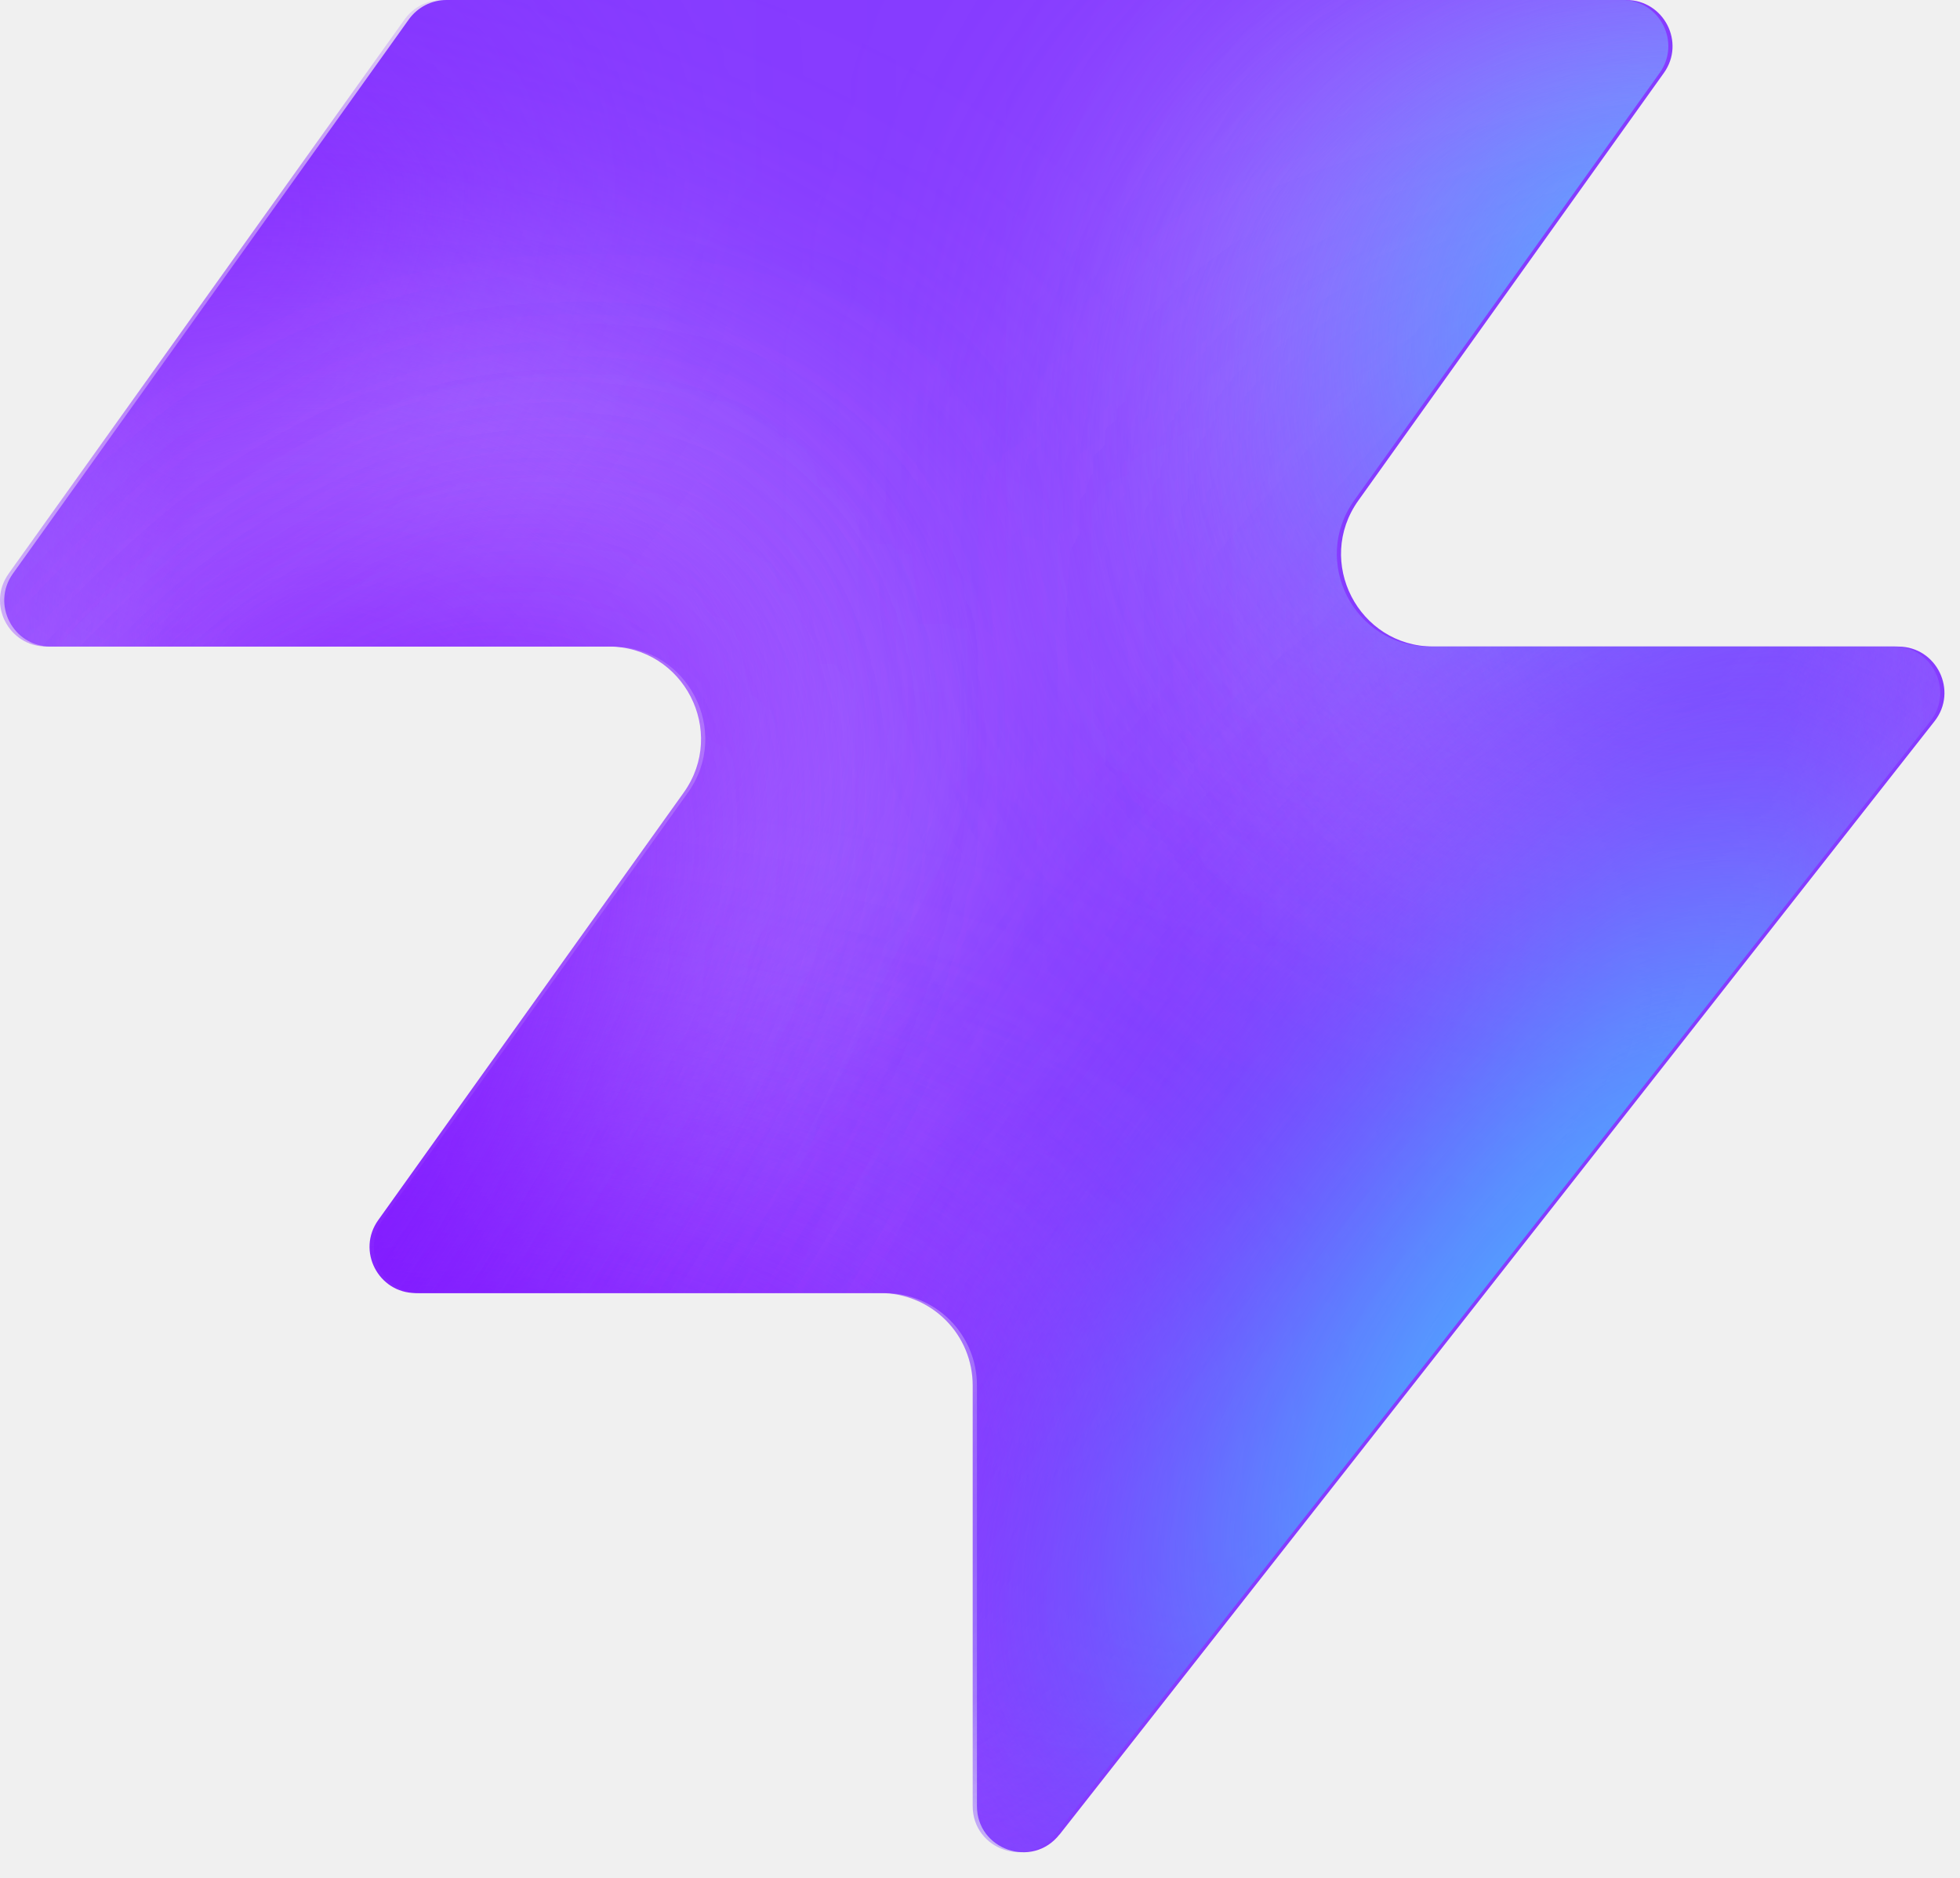
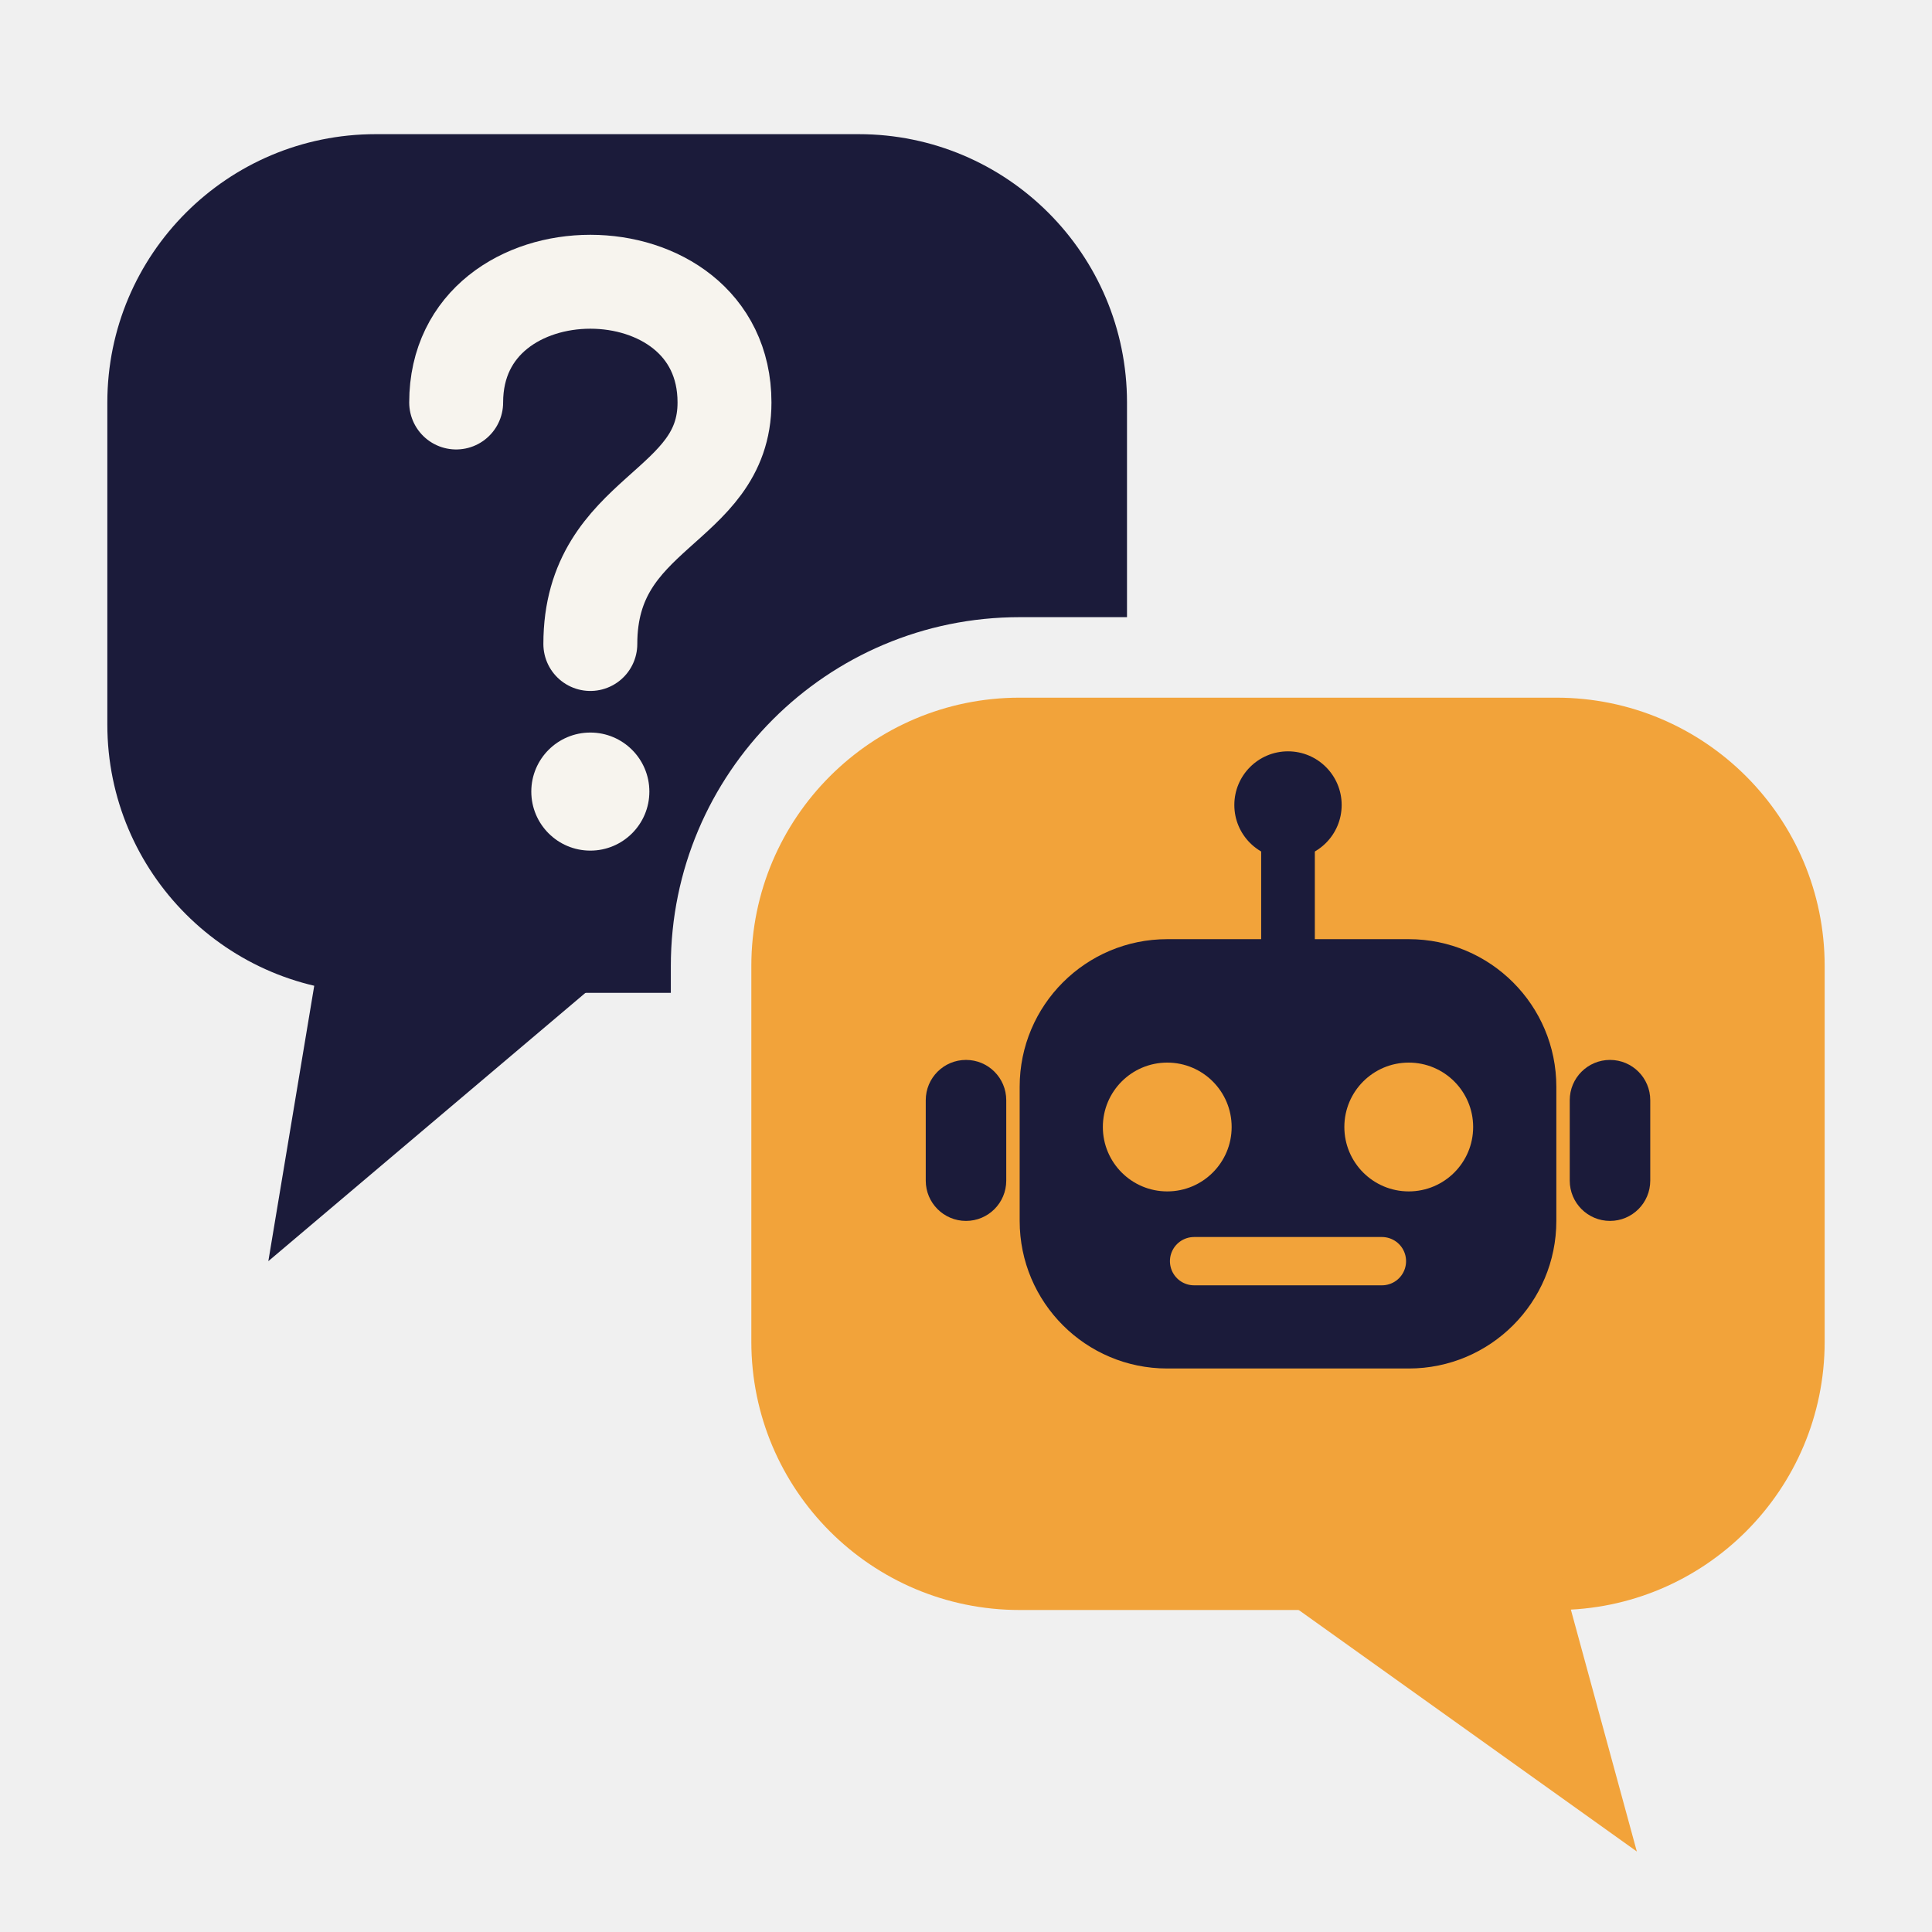
- <svg xmlns="http://www.w3.org/2000/svg" width="48" height="46" fill="none" viewBox="0 0 48 46">
-   <path fill="#863bff" d="M25.946 44.938c-.664.845-2.021.375-2.021-.698V33.937a2.26 2.26 0 0 0-2.262-2.262H10.287c-.92 0-1.456-1.04-.92-1.788l7.48-10.471c1.07-1.497 0-3.578-1.842-3.578H1.237c-.92 0-1.456-1.04-.92-1.788L10.013.474c.214-.297.556-.474.92-.474h28.894c.92 0 1.456 1.04.92 1.788l-7.48 10.471c-1.07 1.498 0 3.579 1.842 3.579h11.377c.943 0 1.473 1.088.89 1.83L25.947 44.94z" style="fill:#863bff;fill:color(display-p3 .525 .23 1);fill-opacity:1" />
-   <mask id="a" width="48" height="46" x="0" y="0" maskUnits="userSpaceOnUse" style="mask-type:alpha">
-     <path fill="#000" d="M25.842 44.938c-.664.844-2.021.375-2.021-.698V33.937a2.26 2.26 0 0 0-2.262-2.262H10.183c-.92 0-1.456-1.04-.92-1.788l7.48-10.471c1.07-1.498 0-3.579-1.842-3.579H1.133c-.92 0-1.456-1.04-.92-1.787L9.91.473c.214-.297.556-.474.92-.474h28.894c.92 0 1.456 1.04.92 1.788l-7.48 10.471c-1.07 1.498 0 3.578 1.842 3.578h11.377c.943 0 1.473 1.088.89 1.832L25.843 44.94z" style="fill:#000;fill-opacity:1" />
-   </mask>
-   <g mask="url(#a)">
-     <g filter="url(#b)">
-       <ellipse cx="5.508" cy="14.704" fill="#ede6ff" rx="5.508" ry="14.704" style="fill:#ede6ff;fill:color(display-p3 .927 .903 1);fill-opacity:1" transform="matrix(.00324 1 1 -.00324 -4.47 31.516)" />
-     </g>
-     <g filter="url(#c)">
-       <ellipse cx="10.399" cy="29.851" fill="#ede6ff" rx="10.399" ry="29.851" style="fill:#ede6ff;fill:color(display-p3 .927 .903 1);fill-opacity:1" transform="matrix(.00324 1 1 -.00324 -39.328 7.883)" />
-     </g>
-     <g filter="url(#d)">
-       <ellipse cx="5.508" cy="30.487" fill="#7e14ff" rx="5.508" ry="30.487" style="fill:#7e14ff;fill:color(display-p3 .492 .077 1);fill-opacity:1" transform="rotate(89.814 -25.913 -14.639)scale(1 -1)" />
-     </g>
-     <g filter="url(#e)">
-       <ellipse cx="5.508" cy="30.599" fill="#7e14ff" rx="5.508" ry="30.599" style="fill:#7e14ff;fill:color(display-p3 .492 .077 1);fill-opacity:1" transform="rotate(89.814 -32.644 -3.334)scale(1 -1)" />
-     </g>
-     <g filter="url(#f)">
-       <ellipse cx="5.508" cy="30.599" fill="#7e14ff" rx="5.508" ry="30.599" style="fill:#7e14ff;fill:color(display-p3 .492 .077 1);fill-opacity:1" transform="matrix(.00324 1 1 -.00324 -34.34 30.47)" />
-     </g>
-     <g filter="url(#g)">
-       <ellipse cx="14.072" cy="22.078" fill="#ede6ff" rx="14.072" ry="22.078" style="fill:#ede6ff;fill:color(display-p3 .927 .903 1);fill-opacity:1" transform="rotate(93.35 24.506 48.493)scale(-1 1)" />
-     </g>
-     <g filter="url(#h)">
-       <ellipse cx="3.47" cy="21.501" fill="#7e14ff" rx="3.47" ry="21.501" style="fill:#7e14ff;fill:color(display-p3 .492 .077 1);fill-opacity:1" transform="rotate(89.009 28.708 47.59)scale(-1 1)" />
-     </g>
-     <g filter="url(#i)">
-       <ellipse cx="3.47" cy="21.501" fill="#7e14ff" rx="3.47" ry="21.501" style="fill:#7e14ff;fill:color(display-p3 .492 .077 1);fill-opacity:1" transform="rotate(89.009 28.708 47.59)scale(-1 1)" />
-     </g>
-     <g filter="url(#j)">
-       <ellipse cx=".387" cy="8.972" fill="#7e14ff" rx="4.407" ry="29.108" style="fill:#7e14ff;fill:color(display-p3 .492 .077 1);fill-opacity:1" transform="rotate(39.51 .387 8.972)" />
-     </g>
-     <g filter="url(#k)">
-       <ellipse cx="47.523" cy="-6.092" fill="#7e14ff" rx="4.407" ry="29.108" style="fill:#7e14ff;fill:color(display-p3 .492 .077 1);fill-opacity:1" transform="rotate(37.892 47.523 -6.092)" />
-     </g>
-     <g filter="url(#l)">
-       <ellipse cx="41.412" cy="6.333" fill="#47bfff" rx="5.971" ry="9.665" style="fill:#47bfff;fill:color(display-p3 .28 .748 1);fill-opacity:1" transform="rotate(37.892 41.412 6.333)" />
-     </g>
-     <g filter="url(#m)">
-       <ellipse cx="-1.879" cy="38.332" fill="#7e14ff" rx="4.407" ry="29.108" style="fill:#7e14ff;fill:color(display-p3 .492 .077 1);fill-opacity:1" transform="rotate(37.892 -1.88 38.332)" />
-     </g>
-     <g filter="url(#n)">
-       <ellipse cx="-1.879" cy="38.332" fill="#7e14ff" rx="4.407" ry="29.108" style="fill:#7e14ff;fill:color(display-p3 .492 .077 1);fill-opacity:1" transform="rotate(37.892 -1.88 38.332)" />
-     </g>
-     <g filter="url(#o)">
-       <ellipse cx="35.651" cy="29.907" fill="#7e14ff" rx="4.407" ry="29.108" style="fill:#7e14ff;fill:color(display-p3 .492 .077 1);fill-opacity:1" transform="rotate(37.892 35.651 29.907)" />
-     </g>
-     <g filter="url(#p)">
-       <ellipse cx="38.418" cy="32.4" fill="#47bfff" rx="5.971" ry="15.297" style="fill:#47bfff;fill:color(display-p3 .28 .748 1);fill-opacity:1" transform="rotate(37.892 38.418 32.4)" />
-     </g>
+ <svg xmlns="http://www.w3.org/2000/svg" viewBox="0 0 72 72" role="img" aria-label="Anuvaad AI">
+   <style>.b1{fill:#1B1B3A}.qs{stroke:#F7F4EE}.qf{fill:#F7F4EE}@media (prefers-color-scheme:dark){.b1{fill:#F7F4EE}.qs{stroke:#1B1B3A}.qf{fill:#1B1B3A}}</style>
+   <defs>
+     <mask id="m" maskUnits="userSpaceOnUse" x="0" y="0" width="72" height="72">
+       <rect width="72" height="72" fill="#fff" />
+       <rect x="25" y="23" width="46" height="40" rx="13" fill="#000" />
+     </mask>
+   </defs>
+   <g mask="url(#m)">
+     <rect x="4" y="5" width="38" height="32" rx="10" class="b1" />
+     <path d="M12 35L10 47L23 36Z" class="b1" />
  </g>
-   <defs>
-     <filter id="b" width="60.045" height="41.654" x="-19.77" y="16.149" color-interpolation-filters="sRGB" filterUnits="userSpaceOnUse">
-       <feFlood flood-opacity="0" result="BackgroundImageFix" />
-       <feBlend in="SourceGraphic" in2="BackgroundImageFix" result="shape" />
-       <feGaussianBlur result="effect1_foregroundBlur_2002_17158" stdDeviation="7.659" />
-     </filter>
-     <filter id="c" width="90.34" height="51.437" x="-54.613" y="-7.533" color-interpolation-filters="sRGB" filterUnits="userSpaceOnUse">
-       <feFlood flood-opacity="0" result="BackgroundImageFix" />
-       <feBlend in="SourceGraphic" in2="BackgroundImageFix" result="shape" />
-       <feGaussianBlur result="effect1_foregroundBlur_2002_17158" stdDeviation="7.659" />
-     </filter>
-     <filter id="d" width="79.355" height="29.4" x="-49.64" y="2.03" color-interpolation-filters="sRGB" filterUnits="userSpaceOnUse">
-       <feFlood flood-opacity="0" result="BackgroundImageFix" />
-       <feBlend in="SourceGraphic" in2="BackgroundImageFix" result="shape" />
-       <feGaussianBlur result="effect1_foregroundBlur_2002_17158" stdDeviation="4.596" />
-     </filter>
-     <filter id="e" width="79.579" height="29.4" x="-45.045" y="20.029" color-interpolation-filters="sRGB" filterUnits="userSpaceOnUse">
-       <feFlood flood-opacity="0" result="BackgroundImageFix" />
-       <feBlend in="SourceGraphic" in2="BackgroundImageFix" result="shape" />
-       <feGaussianBlur result="effect1_foregroundBlur_2002_17158" stdDeviation="4.596" />
-     </filter>
-     <filter id="f" width="79.579" height="29.4" x="-43.513" y="21.178" color-interpolation-filters="sRGB" filterUnits="userSpaceOnUse">
-       <feFlood flood-opacity="0" result="BackgroundImageFix" />
-       <feBlend in="SourceGraphic" in2="BackgroundImageFix" result="shape" />
-       <feGaussianBlur result="effect1_foregroundBlur_2002_17158" stdDeviation="4.596" />
-     </filter>
-     <filter id="g" width="74.749" height="58.852" x="15.756" y="-17.901" color-interpolation-filters="sRGB" filterUnits="userSpaceOnUse">
-       <feFlood flood-opacity="0" result="BackgroundImageFix" />
-       <feBlend in="SourceGraphic" in2="BackgroundImageFix" result="shape" />
-       <feGaussianBlur result="effect1_foregroundBlur_2002_17158" stdDeviation="7.659" />
-     </filter>
-     <filter id="h" width="61.377" height="25.362" x="23.548" y="2.284" color-interpolation-filters="sRGB" filterUnits="userSpaceOnUse">
-       <feFlood flood-opacity="0" result="BackgroundImageFix" />
-       <feBlend in="SourceGraphic" in2="BackgroundImageFix" result="shape" />
-       <feGaussianBlur result="effect1_foregroundBlur_2002_17158" stdDeviation="4.596" />
-     </filter>
-     <filter id="i" width="61.377" height="25.362" x="23.548" y="2.284" color-interpolation-filters="sRGB" filterUnits="userSpaceOnUse">
-       <feFlood flood-opacity="0" result="BackgroundImageFix" />
-       <feBlend in="SourceGraphic" in2="BackgroundImageFix" result="shape" />
-       <feGaussianBlur result="effect1_foregroundBlur_2002_17158" stdDeviation="4.596" />
-     </filter>
-     <filter id="j" width="56.045" height="63.649" x="-27.636" y="-22.853" color-interpolation-filters="sRGB" filterUnits="userSpaceOnUse">
-       <feFlood flood-opacity="0" result="BackgroundImageFix" />
-       <feBlend in="SourceGraphic" in2="BackgroundImageFix" result="shape" />
-       <feGaussianBlur result="effect1_foregroundBlur_2002_17158" stdDeviation="4.596" />
-     </filter>
-     <filter id="k" width="54.814" height="64.646" x="20.116" y="-38.415" color-interpolation-filters="sRGB" filterUnits="userSpaceOnUse">
-       <feFlood flood-opacity="0" result="BackgroundImageFix" />
-       <feBlend in="SourceGraphic" in2="BackgroundImageFix" result="shape" />
-       <feGaussianBlur result="effect1_foregroundBlur_2002_17158" stdDeviation="4.596" />
-     </filter>
-     <filter id="l" width="33.541" height="35.313" x="24.641" y="-11.323" color-interpolation-filters="sRGB" filterUnits="userSpaceOnUse">
-       <feFlood flood-opacity="0" result="BackgroundImageFix" />
-       <feBlend in="SourceGraphic" in2="BackgroundImageFix" result="shape" />
-       <feGaussianBlur result="effect1_foregroundBlur_2002_17158" stdDeviation="4.596" />
-     </filter>
-     <filter id="m" width="54.814" height="64.646" x="-29.286" y="6.009" color-interpolation-filters="sRGB" filterUnits="userSpaceOnUse">
-       <feFlood flood-opacity="0" result="BackgroundImageFix" />
-       <feBlend in="SourceGraphic" in2="BackgroundImageFix" result="shape" />
-       <feGaussianBlur result="effect1_foregroundBlur_2002_17158" stdDeviation="4.596" />
-     </filter>
-     <filter id="n" width="54.814" height="64.646" x="-29.286" y="6.009" color-interpolation-filters="sRGB" filterUnits="userSpaceOnUse">
-       <feFlood flood-opacity="0" result="BackgroundImageFix" />
-       <feBlend in="SourceGraphic" in2="BackgroundImageFix" result="shape" />
-       <feGaussianBlur result="effect1_foregroundBlur_2002_17158" stdDeviation="4.596" />
-     </filter>
-     <filter id="o" width="54.814" height="64.646" x="8.244" y="-2.416" color-interpolation-filters="sRGB" filterUnits="userSpaceOnUse">
-       <feFlood flood-opacity="0" result="BackgroundImageFix" />
-       <feBlend in="SourceGraphic" in2="BackgroundImageFix" result="shape" />
-       <feGaussianBlur result="effect1_foregroundBlur_2002_17158" stdDeviation="4.596" />
-     </filter>
-     <filter id="p" width="39.409" height="43.623" x="18.713" y="10.588" color-interpolation-filters="sRGB" filterUnits="userSpaceOnUse">
-       <feFlood flood-opacity="0" result="BackgroundImageFix" />
-       <feBlend in="SourceGraphic" in2="BackgroundImageFix" result="shape" />
-       <feGaussianBlur result="effect1_foregroundBlur_2002_17158" stdDeviation="4.596" />
-     </filter>
-   </defs>
+   <path d="M17 15C17 9 27 9 27 15C27 19 22 19 22 24" fill="none" class="qs" stroke-width="3.5" stroke-linecap="round" />
+   <circle cx="22" cy="29.5" r="2.2" class="qf" />
+   <rect x="28" y="26" width="40" height="34" rx="10" fill="#F2A33A" />
+   <path d="M58 58L61 69L47 59Z" fill="#F2A33A" />
+   <path d="M48 35V31.5" stroke="#1B1B3A" stroke-width="2" stroke-linecap="round" />
+   <circle cx="48" cy="30" r="2" fill="#1B1B3A" />
+   <rect x="34.5" y="39.5" width="3" height="6" rx="1.5" fill="#1B1B3A" />
+   <rect x="58.5" y="39.5" width="3" height="6" rx="1.5" fill="#1B1B3A" />
+   <rect x="38" y="35" width="20" height="16" rx="5.5" fill="#1B1B3A" />
+   <circle cx="43.5" cy="42" r="2.4" fill="#F2A33A" />
+   <circle cx="52.5" cy="42" r="2.4" fill="#F2A33A" />
+   <path d="M44.5 47H51.5" stroke="#F2A33A" stroke-width="1.8" stroke-linecap="round" />
</svg>
